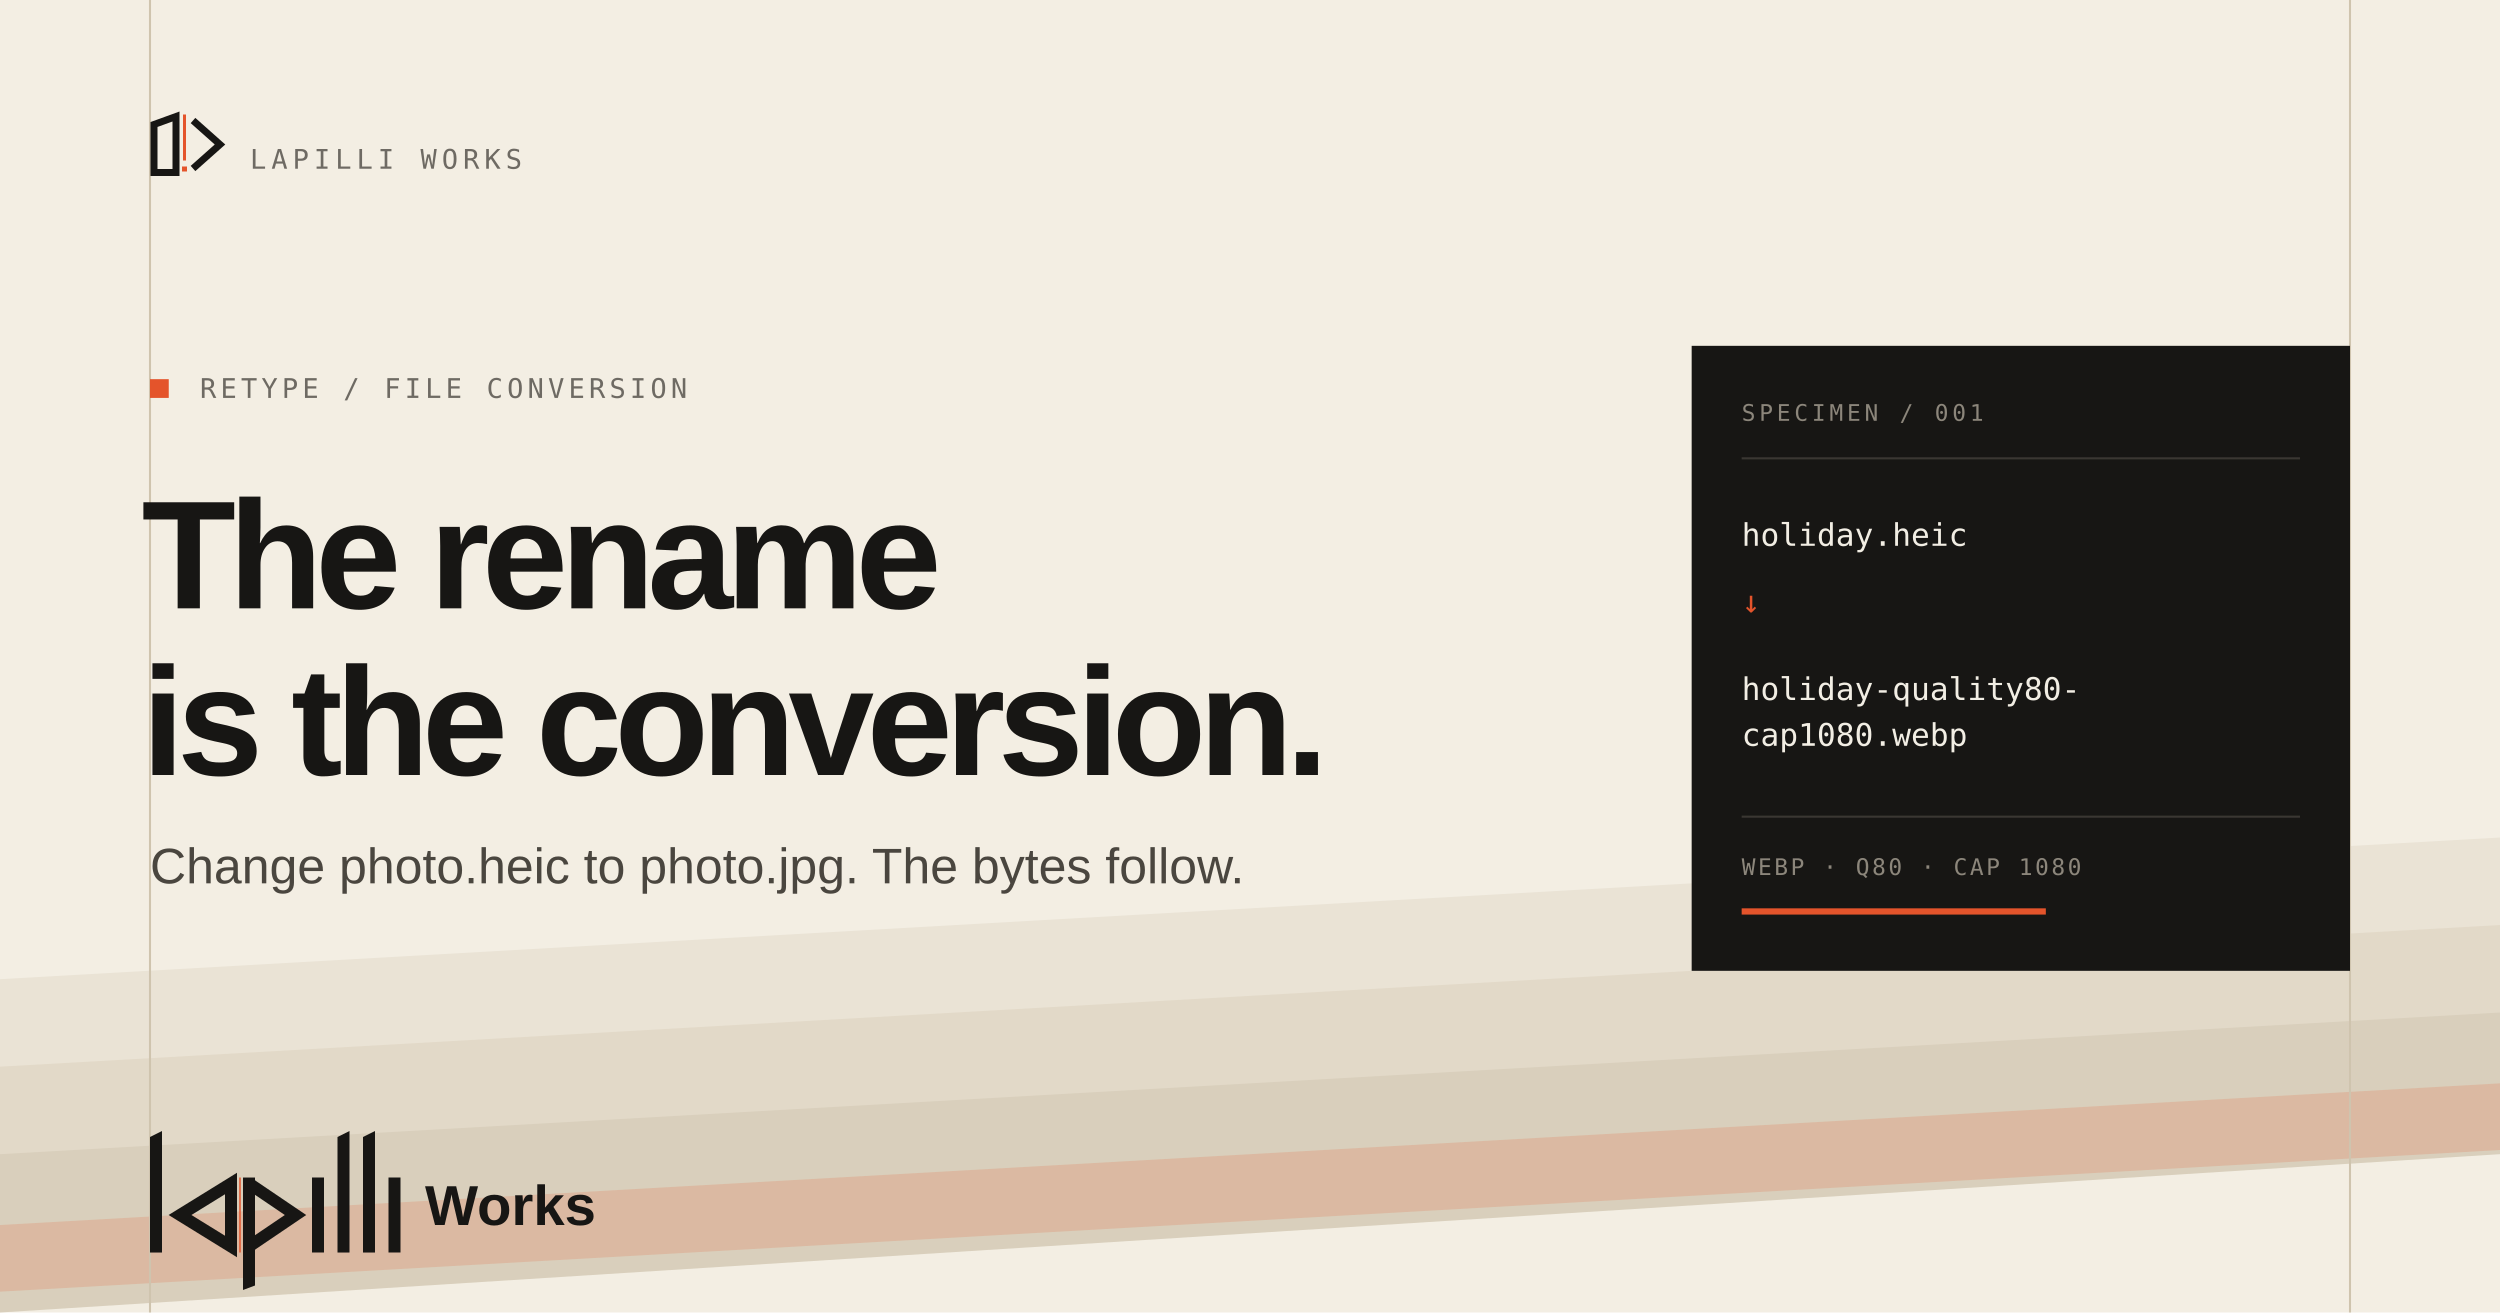
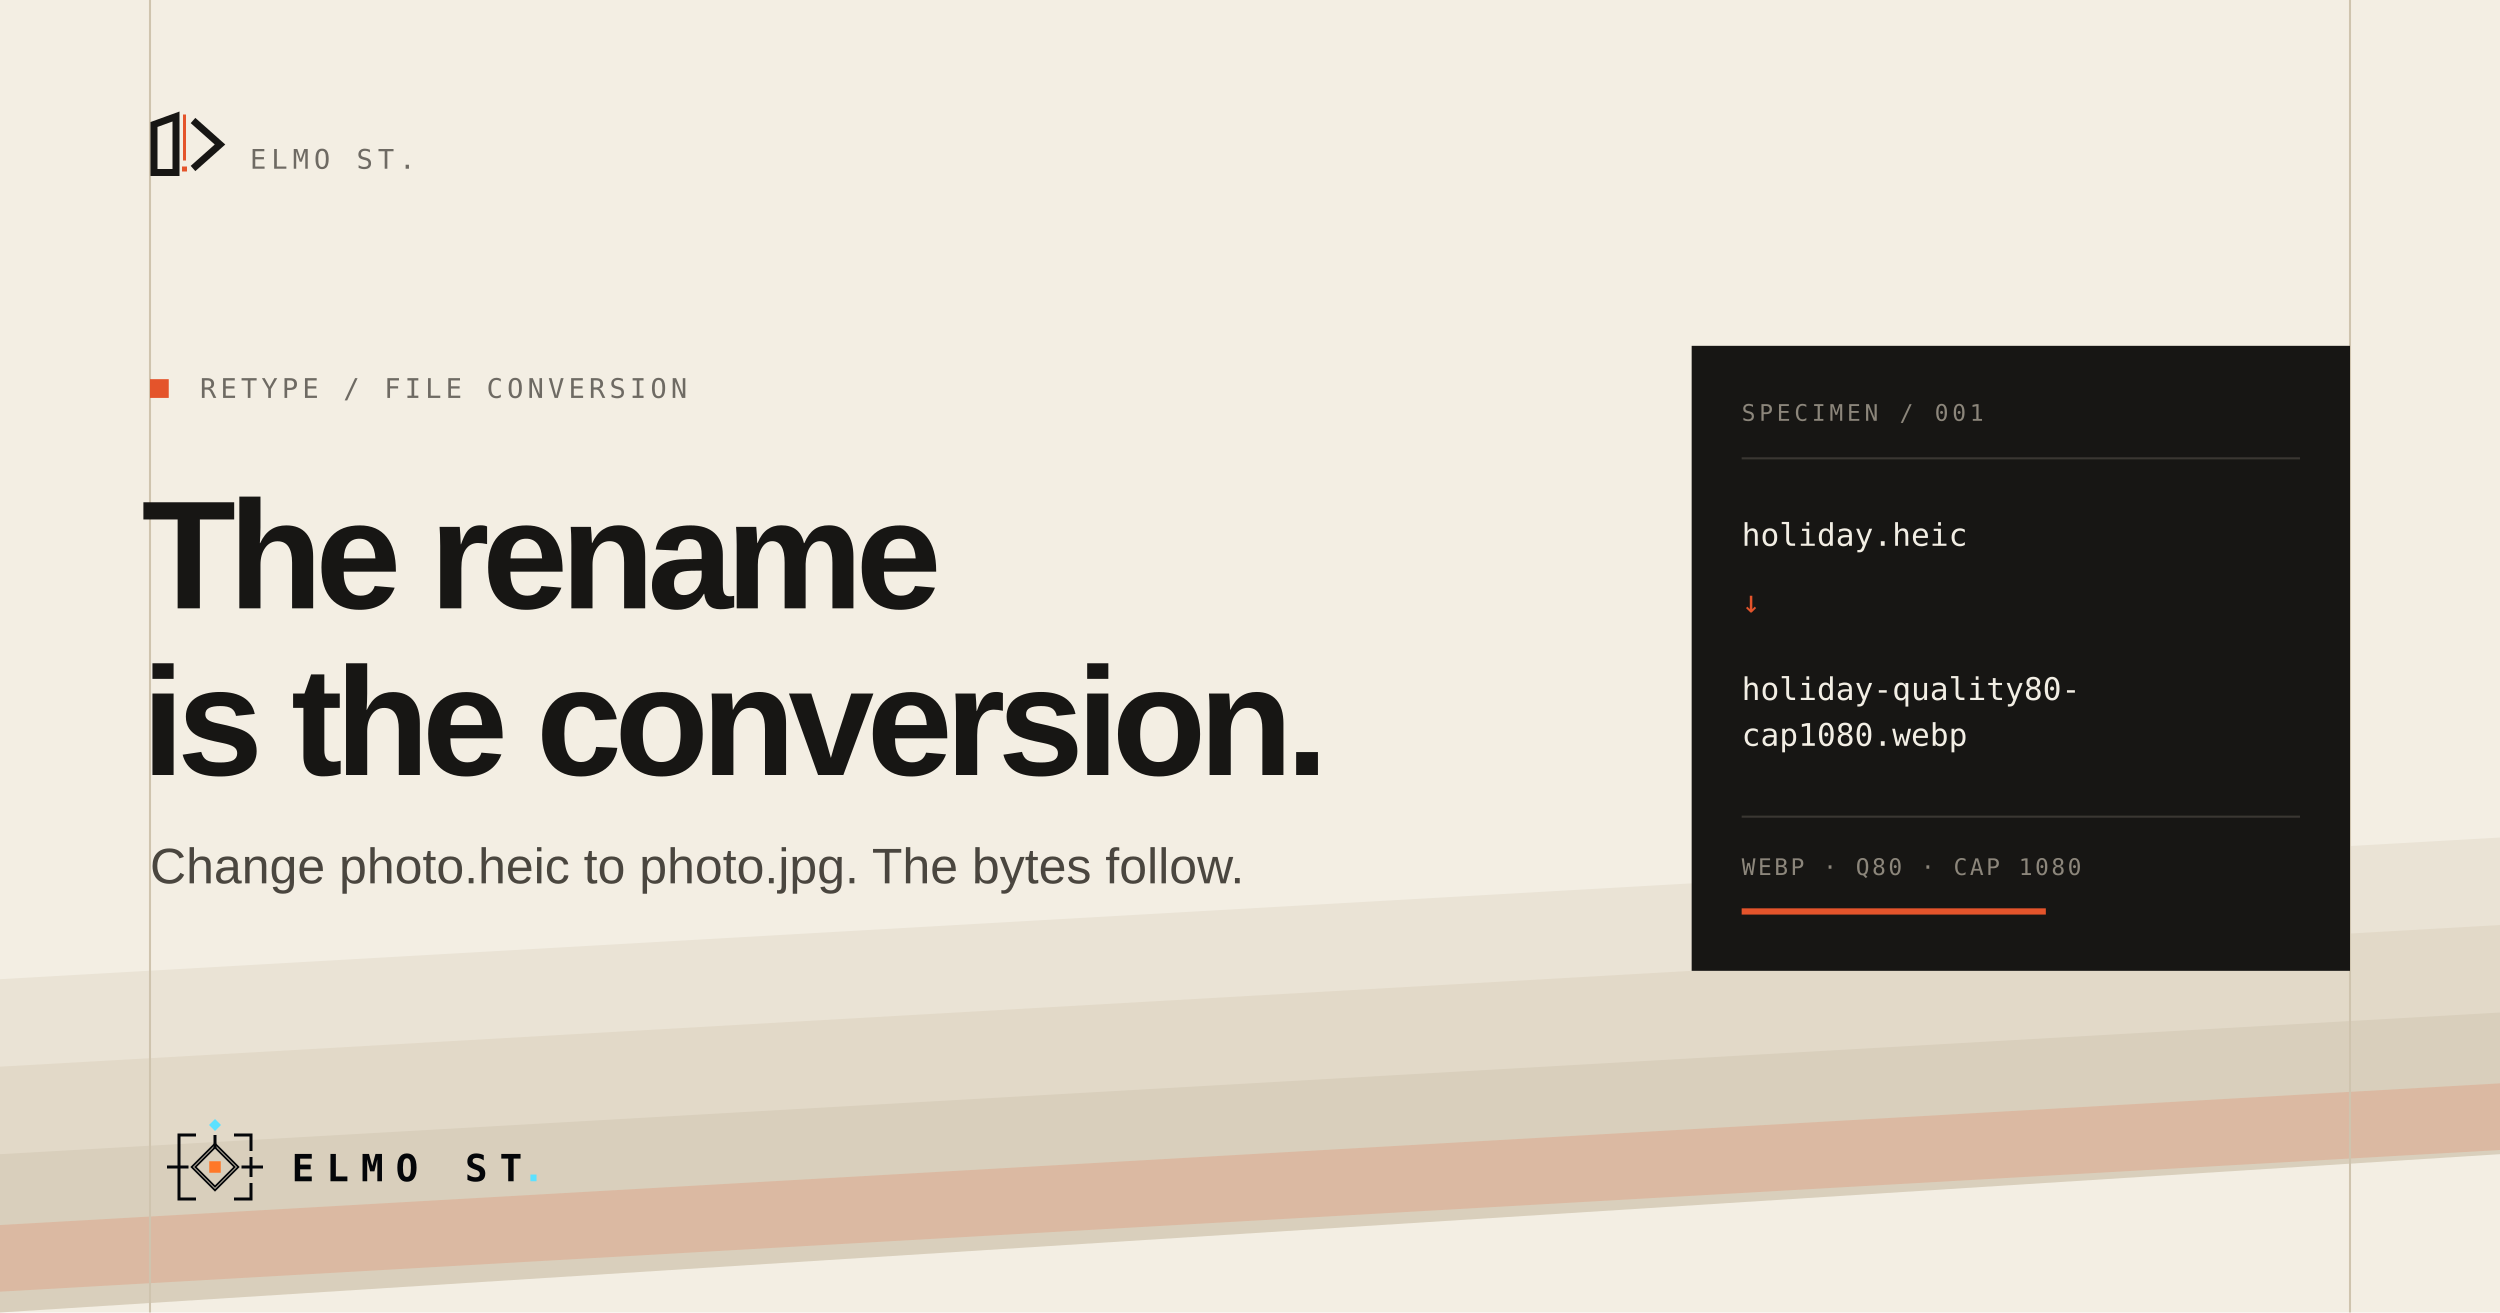
<svg xmlns="http://www.w3.org/2000/svg" width="1200" height="630" viewBox="0 0 1200 630" role="img" aria-labelledby="og-title">
  <rect width="1200" height="630" fill="#F3EEE3" />
  <g aria-hidden="true">
    <path d="M0 470 L1200 402 L1200 470 L0 538 Z" fill="#EAE3D5" />
    <path d="M0 512 L1200 444 L1200 512 L0 596 Z" fill="#E2D9C8" />
    <path d="M0 554 L1200 486 L1200 554 L0 630 Z" fill="#D9CFBC" />
    <path d="M0 588 L1200 520 L1200 552 L0 620 Z" fill="#E4542B" opacity="0.18" />
  </g>
  <g stroke="#CFC4AE" stroke-width="1" aria-hidden="true">
    <line x1="72" y1="0" x2="72" y2="630" />
    <line x1="1128" y1="0" x2="1128" y2="630" />
  </g>
  <g transform="translate(72 54)">
    <g transform="scale(0.24)">
      <path d="M8 24 L52 8 L52 120 L8 120 Z" fill="none" stroke="#171614" stroke-width="14" stroke-linejoin="miter" />
      <rect x="66" y="4" width="6" height="92" fill="#E4542B" />
      <rect x="64" y="108" width="10" height="10" fill="#E4542B" />
      <path d="M86 16 L140 64 L86 112" fill="none" stroke="#171614" stroke-width="14" stroke-linejoin="miter" />
    </g>
-     <text x="48" y="27" font-family="ui-monospace, SFMono-Regular, Menlo, Consolas, monospace" font-size="13" letter-spacing="2.4" fill="#6E6A63">LAPILLI WORKS</text>
+     <text x="48" y="27" font-family="ui-monospace, SFMono-Regular, Menlo, Consolas, monospace" font-size="13" letter-spacing="2.4" fill="#6E6A63">ELMO ST.</text>
  </g>
  <g transform="translate(72 180)">
    <rect y="2" width="9" height="9" fill="#E4542B" />
    <text x="24" y="11" font-family="ui-monospace, SFMono-Regular, Menlo, Consolas, monospace" font-size="13" letter-spacing="2" fill="#6E6A63">RETYPE / FILE CONVERSION</text>
  </g>
  <g font-family="'Avenir Next', 'Helvetica Neue', Arial, sans-serif" fill="#171614">
    <text x="68" y="292" font-size="74" font-weight="700" letter-spacing="-3.5">The rename</text>
    <text x="68" y="372" font-size="74" font-weight="700" letter-spacing="-3.5">is the conversion.</text>
  </g>
  <text x="72" y="424" font-family="'Avenir Next', 'Helvetica Neue', Arial, sans-serif" font-size="24" fill="#4A463F">
		Change photo.heic to photo.jpg. The bytes follow.
	</text>
-   <g transform="translate(72 540) scale(0.36)" fill="#171614" aria-hidden="true">
-     <path d="M0 16 L16 8 L16 170 L0 170 Z" />
-     <path d="M108 78 L108 162 L40 120 Z" fill="none" stroke="#171614" stroke-width="16" stroke-linejoin="miter" />
-     <path d="M124 70 L140 70 L140 214 L124 220 Z" />
-     <path d="M132 78 L194 120 L132 162" fill="none" stroke="#171614" stroke-width="16" stroke-linejoin="miter" />
-     <path d="M216 70 L232 70 L232 170 L216 170 Z" />
-     <path d="M250 16 L266 8 L266 170 L250 170 Z" />
-     <path d="M284 16 L300 8 L300 170 L284 170 Z" />
-     <path d="M318 70 L334 70 L334 170 L318 170 Z" />
-     <rect x="119" y="70" width="2" height="100" fill="#E4542B" />
+   <g transform="translate(72 528) scale(0.24)" fill="none" aria-hidden="true">
+     <polyline points="92,70 58,70 58,198 92,198" stroke="#040609" stroke-width="6" stroke-linejoin="miter" stroke-linecap="butt" />
+     <polyline points="168,70 202,70 202,102" stroke="#040609" stroke-width="6" stroke-linejoin="miter" stroke-linecap="butt" />
+     <line x1="202" y1="114" x2="202" y2="154" stroke="#040609" stroke-width="6" />
+     <polyline points="202,166 202,198 168,198" stroke="#040609" stroke-width="6" stroke-linejoin="miter" stroke-linecap="butt" />
+     <line x1="34" y1="134" x2="77" y2="134" stroke="#040609" stroke-width="6" />
+     <line x1="183" y1="134" x2="226" y2="134" stroke="#040609" stroke-width="6" />
+     <polygon points="130,87.3 176.7,134 130,180.7 83.3,134" stroke="#040609" stroke-width="3.7" stroke-linejoin="miter" />
+     <polygon points="130,94.8 169.2,134 130,173.2 90.8,134" stroke="#040609" stroke-width="3.7" stroke-linejoin="miter" />
+     <rect x="118.5" y="122.5" width="23" height="23" fill="#FF7828" />
+     <line x1="130" y1="97.4" x2="130" y2="70" stroke="#040609" stroke-width="6" />
+     <polygon points="130,38 142,50 130,62 118,50" fill="#5CE1FF" />
  </g>
-   <text x="204" y="588" font-family="'Avenir Next', 'Helvetica Neue', Arial, sans-serif" font-size="27" font-weight="600" fill="#171614">Works</text>
+   <text x="140" y="567" font-family="'JetBrains Mono', ui-monospace, SFMono-Regular, Menlo, Consolas, monospace" font-size="18" font-weight="700" letter-spacing="5.8" fill="#040609">ELMO ST<tspan fill="#5CE1FF">.</tspan>
+   </text>
  <g transform="translate(812 166)">
    <rect width="316" height="300" fill="#171614" />
    <text x="24" y="36" font-family="ui-monospace, SFMono-Regular, Menlo, Consolas, monospace" font-size="11" letter-spacing="1.8" fill="#8C867B">SPECIMEN / 001</text>
    <line x1="24" y1="54" x2="292" y2="54" stroke="#3A3732" />
    <text x="24" y="96" font-family="ui-monospace, SFMono-Regular, Menlo, Consolas, monospace" font-size="15" fill="#F2EEE4">holiday.heic</text>
    <text x="24" y="128" font-family="ui-monospace, SFMono-Regular, Menlo, Consolas, monospace" font-size="15" fill="#E4542B">↓</text>
    <text x="24" y="170" font-family="ui-monospace, SFMono-Regular, Menlo, Consolas, monospace" font-size="15" fill="#F2EEE4">holiday-quality80-</text>
    <text x="24" y="192" font-family="ui-monospace, SFMono-Regular, Menlo, Consolas, monospace" font-size="15" fill="#F2EEE4">cap1080.webp</text>
    <line x1="24" y1="226" x2="292" y2="226" stroke="#3A3732" />
    <text x="24" y="254" font-family="ui-monospace, SFMono-Regular, Menlo, Consolas, monospace" font-size="11" letter-spacing="1.2" fill="#8C867B">WEBP · Q80 · CAP 1080</text>
    <rect x="24" y="270" width="146" height="3" fill="#E4542B" />
  </g>
</svg>
